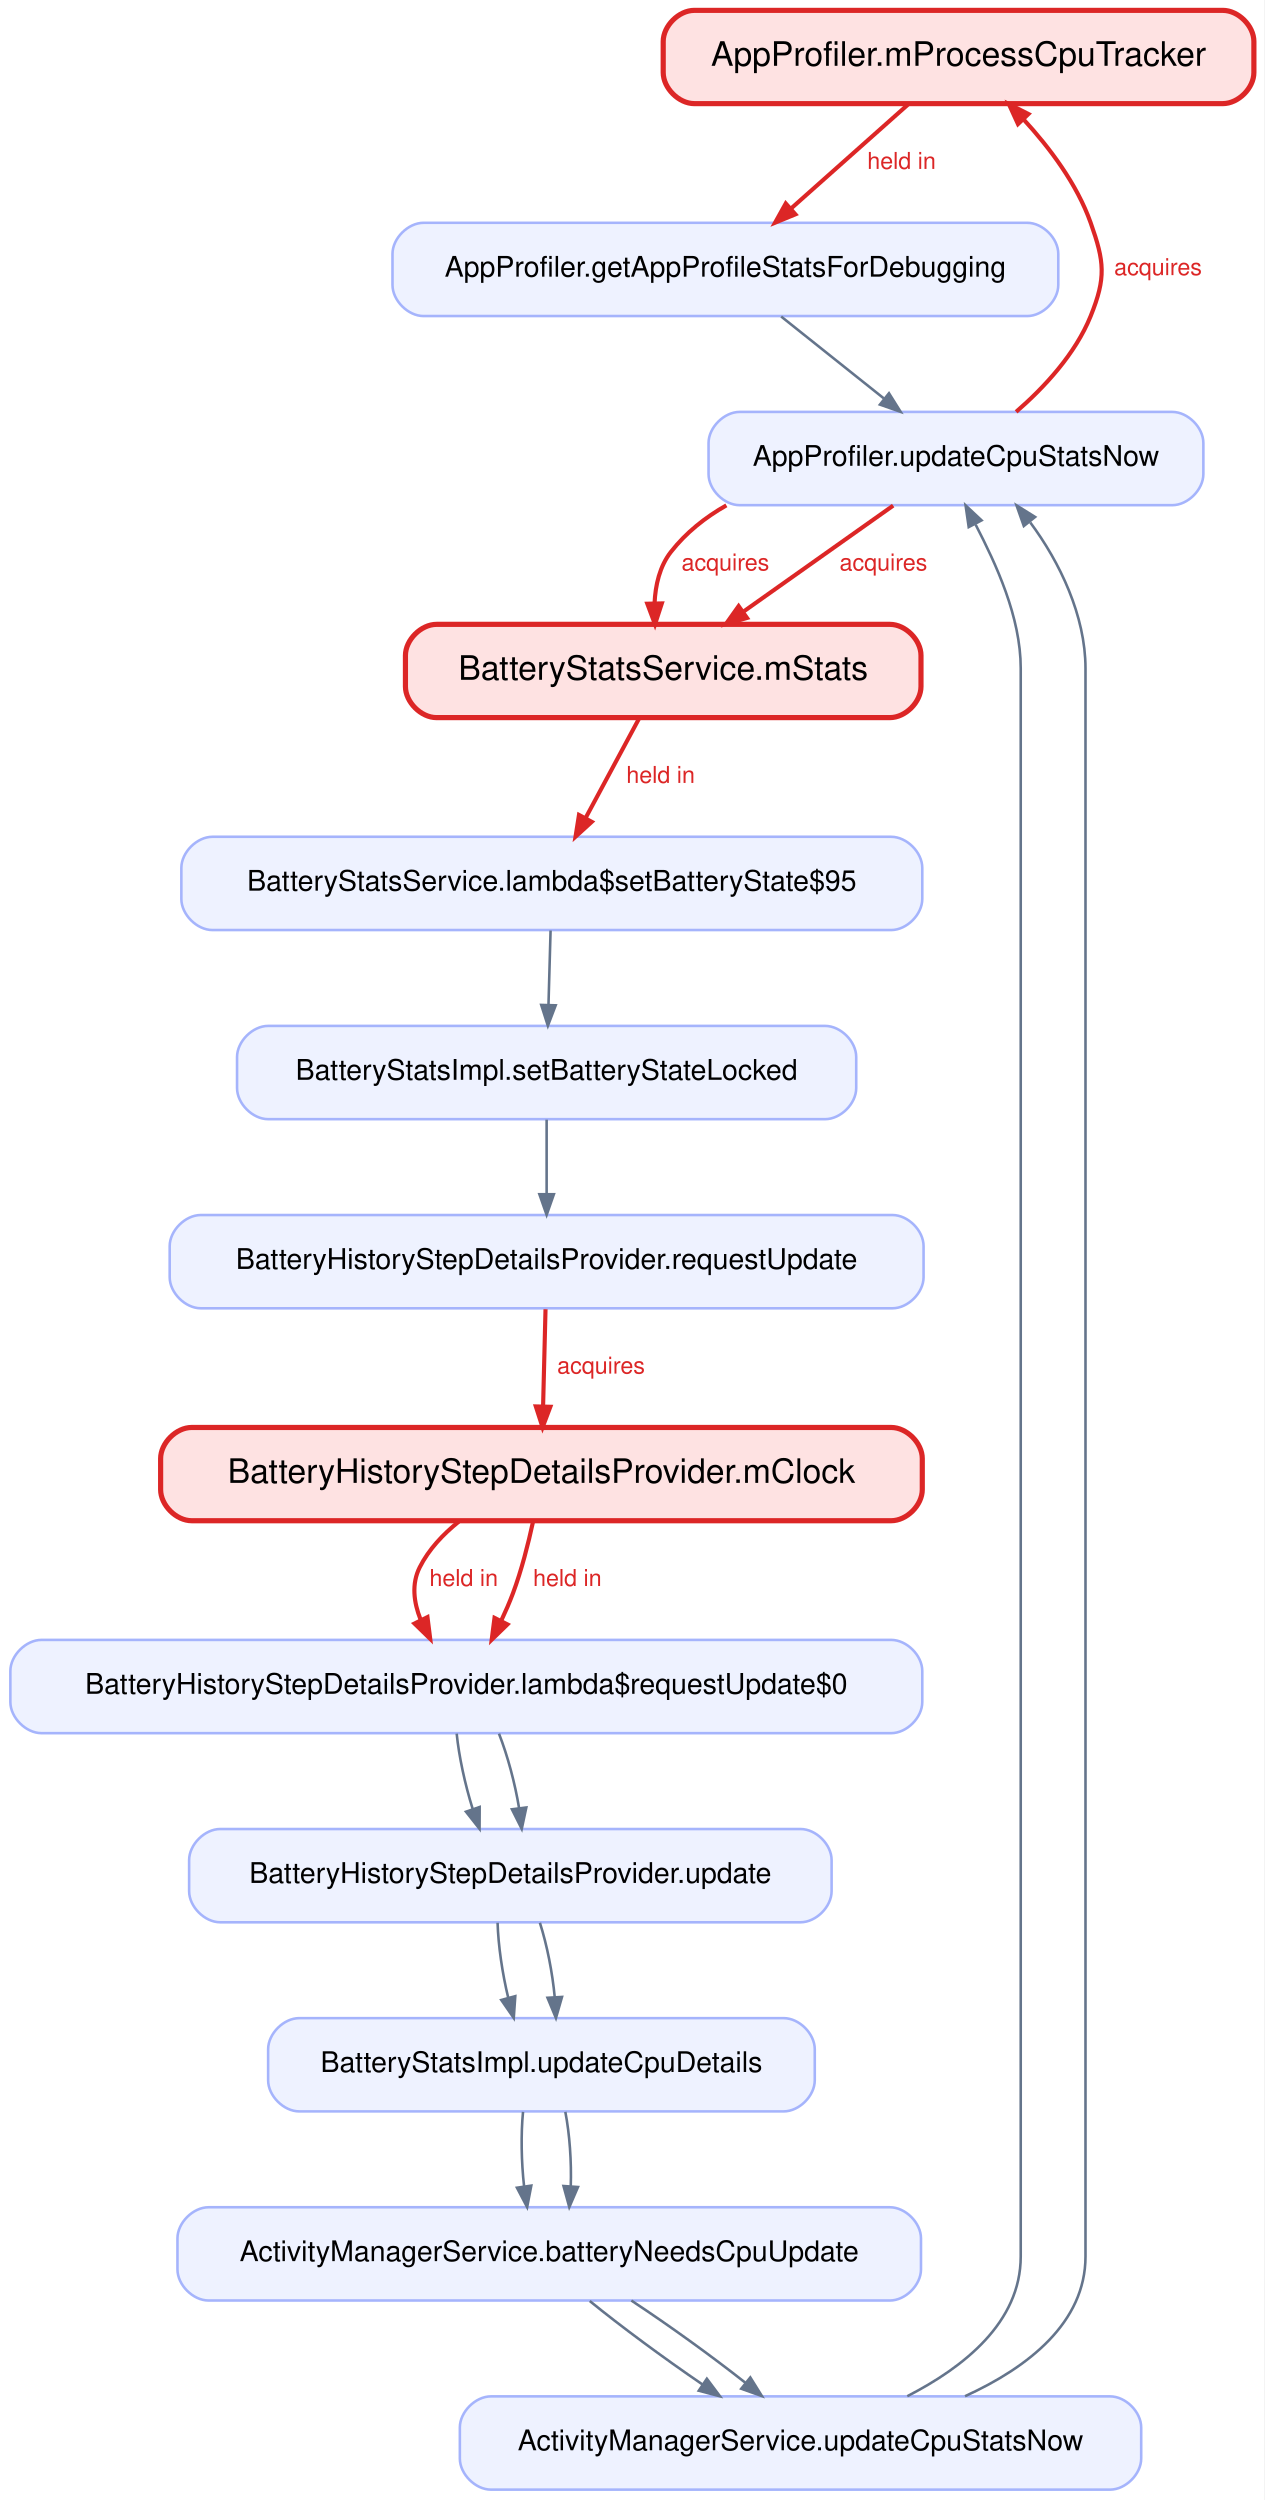
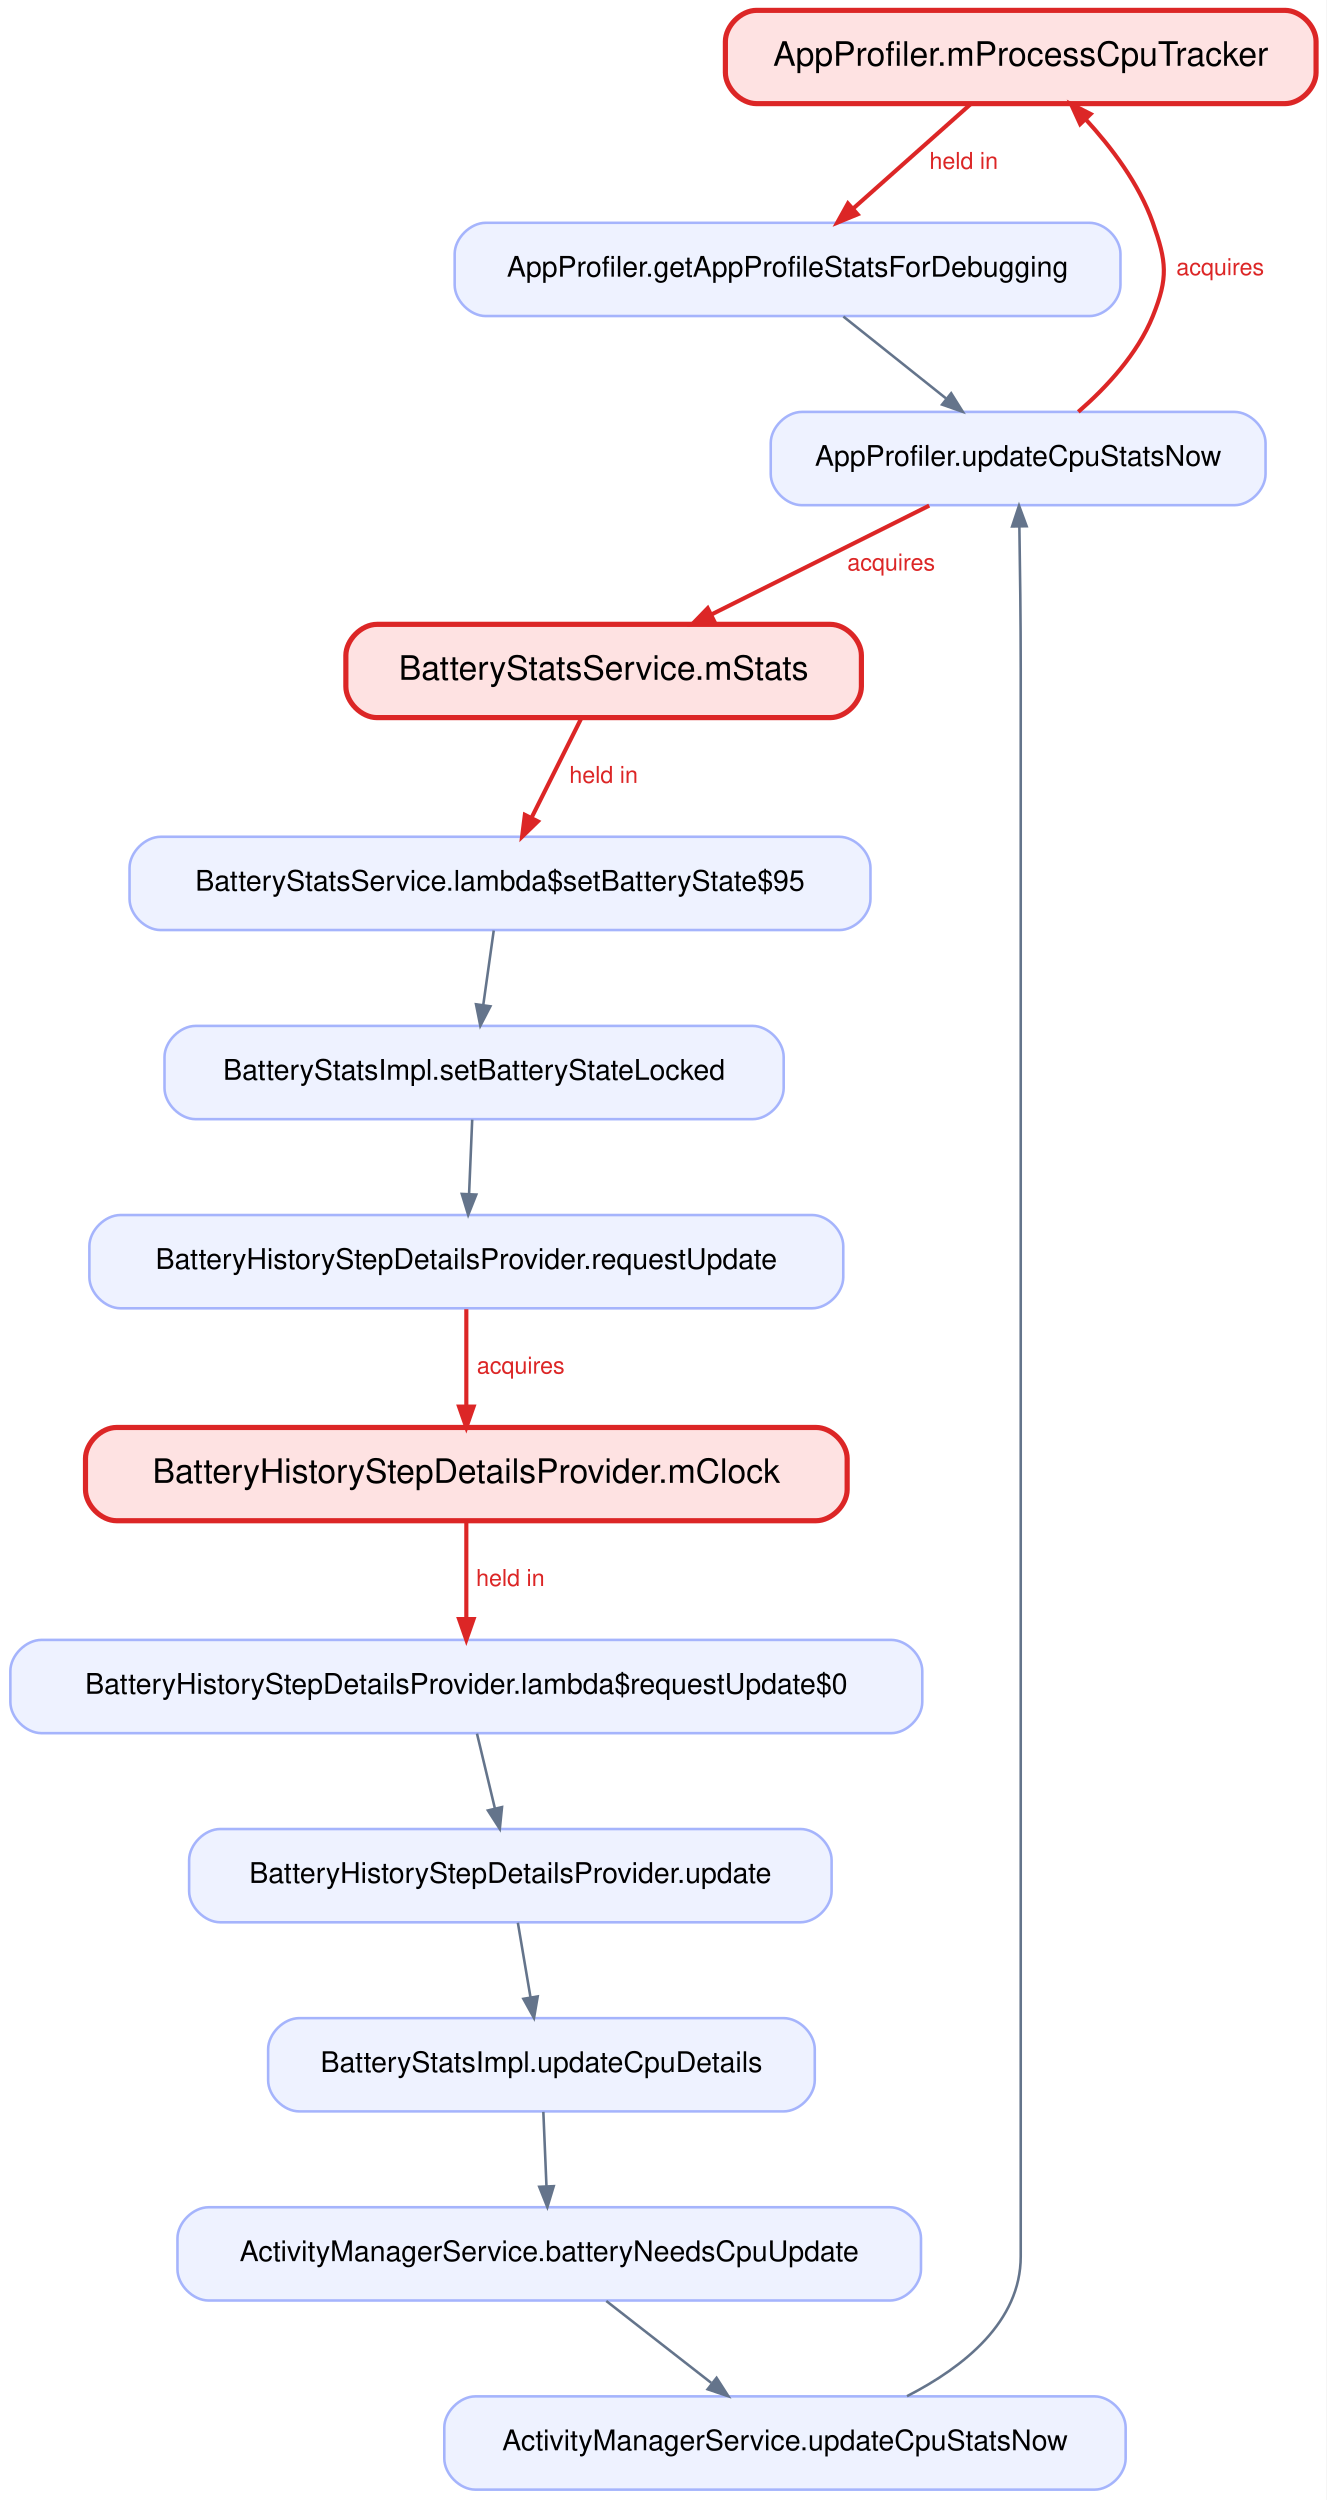
- <svg xmlns="http://www.w3.org/2000/svg" width="488pt" height="965pt" viewBox="0.00 0.00 488.00 965.00">
+ <svg xmlns="http://www.w3.org/2000/svg" width="512pt" height="965pt" viewBox="0.00 0.00 512.00 965.00">
  <g id="graph0" class="graph" transform="scale(1 1) rotate(0) translate(4 961)">
-     <polygon fill="white" stroke="transparent" points="-4,4 -4,-961 484,-961 484,4 -4,4" />
+     <polygon fill="white" stroke="transparent" points="-4,4 -4,-961 508,-961 508,4 -4,4" />
    <g id="node1" class="node">
-       <path fill="#fee2e2" stroke="#dc2626" stroke-width="2" d="M468,-957C468,-957 264,-957 264,-957 258,-957 252,-951 252,-945 252,-945 252,-933 252,-933 252,-927 258,-921 264,-921 264,-921 468,-921 468,-921 474,-921 480,-927 480,-933 480,-933 480,-945 480,-945 480,-951 474,-957 468,-957" />
-       <text text-anchor="middle" x="366" y="-935.6" font-family="Helvetica,sans-Serif" font-size="13.00">AppProfiler.mProcessCpuTracker</text>
+       <path fill="#fee2e2" stroke="#dc2626" stroke-width="2" d="M492,-957C492,-957 288,-957 288,-957 282,-957 276,-951 276,-945 276,-945 276,-933 276,-933 276,-927 282,-921 288,-921 288,-921 492,-921 492,-921 498,-921 504,-927 504,-933 504,-933 504,-945 504,-945 504,-951 498,-957 492,-957" />
+       <text text-anchor="middle" x="390" y="-935.6" font-family="Helvetica,sans-Serif" font-size="13.00">AppProfiler.mProcessCpuTracker</text>
    </g>
    <g id="node4" class="node">
-       <path fill="#eef2ff" stroke="#a5b4fc" d="M392.5,-875C392.5,-875 159.5,-875 159.5,-875 153.5,-875 147.5,-869 147.5,-863 147.5,-863 147.5,-851 147.5,-851 147.5,-845 153.5,-839 159.5,-839 159.5,-839 392.5,-839 392.5,-839 398.5,-839 404.5,-845 404.5,-851 404.5,-851 404.5,-863 404.5,-863 404.5,-869 398.5,-875 392.5,-875" />
-       <text text-anchor="middle" x="276" y="-854.2" font-family="Helvetica,sans-Serif" font-size="11.00">AppProfiler.getAppProfileStatsForDebugging</text>
+       <path fill="#eef2ff" stroke="#a5b4fc" d="M416.5,-875C416.5,-875 183.5,-875 183.5,-875 177.5,-875 171.5,-869 171.5,-863 171.5,-863 171.5,-851 171.5,-851 171.5,-845 177.5,-839 183.5,-839 183.5,-839 416.5,-839 416.5,-839 422.5,-839 428.5,-845 428.5,-851 428.5,-851 428.5,-863 428.5,-863 428.5,-869 422.5,-875 416.5,-875" />
+       <text text-anchor="middle" x="300" y="-854.2" font-family="Helvetica,sans-Serif" font-size="11.00">AppProfiler.getAppProfileStatsForDebugging</text>
    </g>
    <g id="edge1" class="edge">
-       <path fill="none" stroke="#dc2626" stroke-width="1.6" d="M346.47,-920.64C333.29,-908.92 315.76,-893.34 301.49,-880.65" />
-       <polygon fill="#dc2626" stroke="#dc2626" stroke-width="1.6" points="303.02,-878.27 295.18,-875.05 299.3,-882.46 303.02,-878.27" />
-       <text text-anchor="middle" x="344" y="-895.8" font-family="Helvetica,sans-Serif" font-size="9.00" fill="#dc2626"> held in</text>
+       <path fill="none" stroke="#dc2626" stroke-width="1.6" d="M370.47,-920.64C357.29,-908.92 339.76,-893.34 325.49,-880.65" />
+       <polygon fill="#dc2626" stroke="#dc2626" stroke-width="1.6" points="327.02,-878.27 319.18,-875.05 323.3,-882.46 327.02,-878.27" />
+       <text text-anchor="middle" x="368" y="-895.8" font-family="Helvetica,sans-Serif" font-size="9.00" fill="#dc2626"> held in</text>
    </g>
    <g id="node2" class="node">
-       <path fill="#fee2e2" stroke="#dc2626" stroke-width="2" d="M339.5,-720C339.5,-720 164.5,-720 164.5,-720 158.5,-720 152.5,-714 152.5,-708 152.5,-708 152.5,-696 152.5,-696 152.5,-690 158.5,-684 164.5,-684 164.5,-684 339.5,-684 339.5,-684 345.5,-684 351.5,-690 351.5,-696 351.5,-696 351.5,-708 351.5,-708 351.5,-714 345.5,-720 339.5,-720" />
-       <text text-anchor="middle" x="252" y="-698.6" font-family="Helvetica,sans-Serif" font-size="13.00">BatteryStatsService.mStats</text>
+       <path fill="#fee2e2" stroke="#dc2626" stroke-width="2" d="M316.5,-720C316.5,-720 141.5,-720 141.5,-720 135.5,-720 129.5,-714 129.5,-708 129.5,-708 129.5,-696 129.5,-696 129.5,-690 135.5,-684 141.5,-684 141.5,-684 316.5,-684 316.5,-684 322.5,-684 328.5,-690 328.5,-696 328.5,-696 328.5,-708 328.5,-708 328.5,-714 322.5,-720 316.5,-720" />
+       <text text-anchor="middle" x="229" y="-698.6" font-family="Helvetica,sans-Serif" font-size="13.00">BatteryStatsService.mStats</text>
    </g>
    <g id="node6" class="node">
-       <path fill="#eef2ff" stroke="#a5b4fc" d="M340,-638C340,-638 78,-638 78,-638 72,-638 66,-632 66,-626 66,-626 66,-614 66,-614 66,-608 72,-602 78,-602 78,-602 340,-602 340,-602 346,-602 352,-608 352,-614 352,-614 352,-626 352,-626 352,-632 346,-638 340,-638" />
-       <text text-anchor="middle" x="209" y="-617.2" font-family="Helvetica,sans-Serif" font-size="11.00">BatteryStatsService.lambda$setBatteryState$95</text>
+       <path fill="#eef2ff" stroke="#a5b4fc" d="M320,-638C320,-638 58,-638 58,-638 52,-638 46,-632 46,-626 46,-626 46,-614 46,-614 46,-608 52,-602 58,-602 58,-602 320,-602 320,-602 326,-602 332,-608 332,-614 332,-614 332,-626 332,-626 332,-632 326,-638 320,-638" />
+       <text text-anchor="middle" x="189" y="-617.2" font-family="Helvetica,sans-Serif" font-size="11.00">BatteryStatsService.lambda$setBatteryState$95</text>
    </g>
    <g id="edge4" class="edge">
-       <path fill="none" stroke="#dc2626" stroke-width="1.6" d="M242.67,-683.64C236.66,-672.45 228.75,-657.74 222.11,-645.39" />
-       <polygon fill="#dc2626" stroke="#dc2626" stroke-width="1.6" points="224.42,-643.77 218.16,-638.05 219.49,-646.42 224.42,-643.77" />
-       <text text-anchor="middle" x="251" y="-658.8" font-family="Helvetica,sans-Serif" font-size="9.00" fill="#dc2626"> held in</text>
+       <path fill="none" stroke="#dc2626" stroke-width="1.6" d="M220.32,-683.64C214.73,-672.45 207.37,-657.74 201.19,-645.39" />
+       <polygon fill="#dc2626" stroke="#dc2626" stroke-width="1.6" points="203.61,-643.95 197.53,-638.05 198.6,-646.46 203.61,-643.95" />
+       <text text-anchor="middle" x="229" y="-658.8" font-family="Helvetica,sans-Serif" font-size="9.00" fill="#dc2626"> held in</text>
    </g>
    <g id="node3" class="node">
-       <path fill="#fee2e2" stroke="#dc2626" stroke-width="2" d="M340,-410C340,-410 70,-410 70,-410 64,-410 58,-404 58,-398 58,-398 58,-386 58,-386 58,-380 64,-374 70,-374 70,-374 340,-374 340,-374 346,-374 352,-380 352,-386 352,-386 352,-398 352,-398 352,-404 346,-410 340,-410" />
-       <text text-anchor="middle" x="205" y="-388.6" font-family="Helvetica,sans-Serif" font-size="13.00">BatteryHistoryStepDetailsProvider.mClock</text>
+       <path fill="#fee2e2" stroke="#dc2626" stroke-width="2" d="M311,-410C311,-410 41,-410 41,-410 35,-410 29,-404 29,-398 29,-398 29,-386 29,-386 29,-380 35,-374 41,-374 41,-374 311,-374 311,-374 317,-374 323,-380 323,-386 323,-386 323,-398 323,-398 323,-404 317,-410 311,-410" />
+       <text text-anchor="middle" x="176" y="-388.6" font-family="Helvetica,sans-Serif" font-size="13.00">BatteryHistoryStepDetailsProvider.mClock</text>
    </g>
    <g id="node9" class="node">
      <path fill="#eef2ff" stroke="#a5b4fc" d="M340,-328C340,-328 12,-328 12,-328 6,-328 0,-322 0,-316 0,-316 0,-304 0,-304 0,-298 6,-292 12,-292 12,-292 340,-292 340,-292 346,-292 352,-298 352,-304 352,-304 352,-316 352,-316 352,-322 346,-328 340,-328" />
      <text text-anchor="middle" x="176" y="-307.2" font-family="Helvetica,sans-Serif" font-size="11.00">BatteryHistoryStepDetailsProvider.lambda$requestUpdate$0</text>
    </g>
    <g id="edge8" class="edge">
-       <path fill="none" stroke="#dc2626" stroke-width="1.6" d="M173.11,-373.67C167.02,-368.8 161.47,-362.91 158,-356 154.8,-349.62 155.69,-342.53 158.32,-335.9" />
-       <polygon fill="#dc2626" stroke="#dc2626" stroke-width="1.6" points="161,-336.8 162.06,-328.4 155.99,-334.31 161,-336.8" />
-       <text text-anchor="middle" x="175" y="-348.8" font-family="Helvetica,sans-Serif" font-size="9.00" fill="#dc2626"> held in</text>
-     </g>
-     <g id="edge15" class="edge">
-       <path fill="none" stroke="#dc2626" stroke-width="1.6" d="M201.75,-373.62C199.92,-365.15 197.32,-354.89 194,-346 192.7,-342.52 191.14,-338.94 189.49,-335.46" />
-       <polygon fill="#dc2626" stroke="#dc2626" stroke-width="1.6" points="191.88,-333.98 185.8,-328.08 186.88,-336.49 191.88,-333.98" />
-       <text text-anchor="middle" x="215" y="-348.8" font-family="Helvetica,sans-Serif" font-size="9.00" fill="#dc2626"> held in</text>
+       <path fill="none" stroke="#dc2626" stroke-width="1.6" d="M176,-373.64C176,-362.66 176,-348.29 176,-336.09" />
+       <polygon fill="#dc2626" stroke="#dc2626" stroke-width="1.6" points="178.8,-336.05 176,-328.05 173.2,-336.05 178.8,-336.05" />
+       <text text-anchor="middle" x="193" y="-348.8" font-family="Helvetica,sans-Serif" font-size="9.00" fill="#dc2626"> held in</text>
    </g>
    <g id="node5" class="node">
-       <path fill="#eef2ff" stroke="#a5b4fc" d="M448.5,-802C448.5,-802 281.5,-802 281.5,-802 275.5,-802 269.5,-796 269.5,-790 269.5,-790 269.5,-778 269.5,-778 269.5,-772 275.5,-766 281.5,-766 281.5,-766 448.5,-766 448.5,-766 454.5,-766 460.5,-772 460.5,-778 460.5,-778 460.5,-790 460.5,-790 460.5,-796 454.5,-802 448.5,-802" />
-       <text text-anchor="middle" x="365" y="-781.2" font-family="Helvetica,sans-Serif" font-size="11.00">AppProfiler.updateCpuStatsNow</text>
+       <path fill="#eef2ff" stroke="#a5b4fc" d="M472.5,-802C472.5,-802 305.5,-802 305.5,-802 299.5,-802 293.5,-796 293.5,-790 293.5,-790 293.5,-778 293.5,-778 293.5,-772 299.5,-766 305.5,-766 305.5,-766 472.5,-766 472.5,-766 478.5,-766 484.5,-772 484.5,-778 484.5,-778 484.5,-790 484.5,-790 484.5,-796 478.5,-802 472.5,-802" />
+       <text text-anchor="middle" x="389" y="-781.2" font-family="Helvetica,sans-Serif" font-size="11.00">AppProfiler.updateCpuStatsNow</text>
    </g>
    <g id="edge2" class="edge">
-       <path fill="none" stroke="#64748b" d="M297.54,-838.81C309.46,-829.31 324.4,-817.39 337.19,-807.19" />
-       <polygon fill="#64748b" stroke="#64748b" points="339.15,-809.21 343.65,-802.03 335.65,-804.83 339.15,-809.21" />
+       <path fill="none" stroke="#64748b" d="M321.54,-838.81C333.46,-829.31 348.4,-817.39 361.19,-807.19" />
+       <polygon fill="#64748b" stroke="#64748b" points="363.15,-809.21 367.65,-802.03 359.65,-804.83 363.15,-809.21" />
    </g>
    <g id="edge14" class="edge">
-       <path fill="none" stroke="#dc2626" stroke-width="1.6" d="M388.22,-802.03C399.17,-811.53 411.11,-824.39 417,-839 422.98,-853.84 422.34,-859.92 417,-875 411.69,-890 401.12,-904.04 390.98,-915.04" />
-       <polygon fill="#dc2626" stroke="#dc2626" stroke-width="1.6" points="388.94,-913.11 385.42,-920.82 392.98,-916.99 388.94,-913.11" />
-       <text text-anchor="middle" x="443" y="-854.8" font-family="Helvetica,sans-Serif" font-size="9.00" fill="#dc2626"> acquires</text>
+       <path fill="none" stroke="#dc2626" stroke-width="1.6" d="M412.22,-802.03C423.17,-811.53 435.11,-824.39 441,-839 446.98,-853.84 446.34,-859.92 441,-875 435.69,-890 425.12,-904.04 414.98,-915.04" />
+       <polygon fill="#dc2626" stroke="#dc2626" stroke-width="1.6" points="412.94,-913.11 409.42,-920.82 416.98,-916.99 412.94,-913.11" />
+       <text text-anchor="middle" x="467" y="-854.8" font-family="Helvetica,sans-Serif" font-size="9.00" fill="#dc2626"> acquires</text>
    </g>
    <g id="edge3" class="edge">
-       <path fill="none" stroke="#dc2626" stroke-width="1.6" d="M276.38,-765.93C268.19,-761.29 260.81,-755.41 255,-748 250.63,-742.42 248.97,-735.15 248.66,-728.1" />
-       <polygon fill="#dc2626" stroke="#dc2626" stroke-width="1.6" points="251.46,-728.08 248.83,-720.02 245.86,-727.96 251.46,-728.08" />
-       <text text-anchor="middle" x="276" y="-740.8" font-family="Helvetica,sans-Serif" font-size="9.00" fill="#dc2626"> acquires</text>
-     </g>
-     <g id="edge21" class="edge">
-       <path fill="none" stroke="#dc2626" stroke-width="1.6" d="M340.76,-765.84C323.93,-753.92 301.35,-737.94 283.18,-725.07" />
-       <polygon fill="#dc2626" stroke="#dc2626" stroke-width="1.6" points="284.35,-722.47 276.2,-720.13 281.11,-727.04 284.35,-722.47" />
-       <text text-anchor="middle" x="337" y="-740.8" font-family="Helvetica,sans-Serif" font-size="9.00" fill="#dc2626"> acquires</text>
+       <path fill="none" stroke="#dc2626" stroke-width="1.6" d="M354.68,-765.84C330,-753.5 296.6,-736.8 270.44,-723.72" />
+       <polygon fill="#dc2626" stroke="#dc2626" stroke-width="1.6" points="271.67,-721.21 263.27,-720.13 269.17,-726.22 271.67,-721.21" />
+       <text text-anchor="middle" x="340" y="-740.8" font-family="Helvetica,sans-Serif" font-size="9.00" fill="#dc2626"> acquires</text>
    </g>
    <g id="node7" class="node">
-       <path fill="#eef2ff" stroke="#a5b4fc" d="M314.5,-565C314.5,-565 99.5,-565 99.5,-565 93.5,-565 87.5,-559 87.5,-553 87.5,-553 87.5,-541 87.5,-541 87.5,-535 93.5,-529 99.5,-529 99.5,-529 314.5,-529 314.5,-529 320.5,-529 326.5,-535 326.5,-541 326.5,-541 326.5,-553 326.5,-553 326.5,-559 320.5,-565 314.5,-565" />
-       <text text-anchor="middle" x="207" y="-544.2" font-family="Helvetica,sans-Serif" font-size="11.00">BatteryStatsImpl.setBatteryStateLocked</text>
+       <path fill="#eef2ff" stroke="#a5b4fc" d="M286.5,-565C286.5,-565 71.5,-565 71.5,-565 65.5,-565 59.5,-559 59.5,-553 59.5,-553 59.5,-541 59.5,-541 59.5,-535 65.5,-529 71.5,-529 71.5,-529 286.5,-529 286.5,-529 292.5,-529 298.5,-535 298.5,-541 298.5,-541 298.5,-553 298.5,-553 298.5,-559 292.5,-565 286.5,-565" />
+       <text text-anchor="middle" x="179" y="-544.2" font-family="Helvetica,sans-Serif" font-size="11.00">BatteryStatsImpl.setBatteryStateLocked</text>
    </g>
    <g id="edge5" class="edge">
-       <path fill="none" stroke="#64748b" d="M208.52,-601.81C208.27,-593.18 207.97,-582.56 207.71,-573.03" />
-       <polygon fill="#64748b" stroke="#64748b" points="210.5,-572.95 207.48,-565.03 204.91,-573.1 210.5,-572.95" />
+       <path fill="none" stroke="#64748b" d="M186.58,-601.81C185.36,-593.18 183.87,-582.56 182.53,-573.03" />
+       <polygon fill="#64748b" stroke="#64748b" points="185.29,-572.56 181.4,-565.03 179.74,-573.34 185.29,-572.56" />
    </g>
    <g id="node8" class="node">
-       <path fill="#eef2ff" stroke="#a5b4fc" d="M340.5,-492C340.5,-492 73.5,-492 73.5,-492 67.5,-492 61.5,-486 61.5,-480 61.5,-480 61.5,-468 61.5,-468 61.5,-462 67.5,-456 73.5,-456 73.5,-456 340.5,-456 340.5,-456 346.5,-456 352.5,-462 352.5,-468 352.5,-468 352.5,-480 352.5,-480 352.5,-486 346.5,-492 340.5,-492" />
-       <text text-anchor="middle" x="207" y="-471.2" font-family="Helvetica,sans-Serif" font-size="11.00">BatteryHistoryStepDetailsProvider.requestUpdate</text>
+       <path fill="#eef2ff" stroke="#a5b4fc" d="M309.5,-492C309.5,-492 42.5,-492 42.5,-492 36.5,-492 30.5,-486 30.5,-480 30.5,-480 30.5,-468 30.5,-468 30.5,-462 36.5,-456 42.5,-456 42.5,-456 309.5,-456 309.5,-456 315.5,-456 321.5,-462 321.5,-468 321.5,-468 321.5,-480 321.5,-480 321.5,-486 315.5,-492 309.5,-492" />
+       <text text-anchor="middle" x="176" y="-471.2" font-family="Helvetica,sans-Serif" font-size="11.00">BatteryHistoryStepDetailsProvider.requestUpdate</text>
    </g>
    <g id="edge6" class="edge">
-       <path fill="none" stroke="#64748b" d="M207,-528.81C207,-520.18 207,-509.56 207,-500.03" />
-       <polygon fill="#64748b" stroke="#64748b" points="209.8,-500.03 207,-492.03 204.2,-500.03 209.8,-500.03" />
+       <path fill="none" stroke="#64748b" d="M178.27,-528.81C177.91,-520.18 177.46,-509.56 177.06,-500.03" />
+       <polygon fill="#64748b" stroke="#64748b" points="179.85,-499.9 176.72,-492.03 174.26,-500.14 179.85,-499.9" />
    </g>
    <g id="edge7" class="edge">
-       <path fill="none" stroke="#dc2626" stroke-width="1.6" d="M206.57,-455.64C206.29,-444.66 205.93,-430.29 205.63,-418.09" />
-       <polygon fill="#dc2626" stroke="#dc2626" stroke-width="1.6" points="208.43,-417.98 205.43,-410.05 202.83,-418.12 208.43,-417.98" />
-       <text text-anchor="middle" x="228" y="-430.8" font-family="Helvetica,sans-Serif" font-size="9.00" fill="#dc2626"> acquires</text>
+       <path fill="none" stroke="#dc2626" stroke-width="1.6" d="M176,-455.64C176,-444.66 176,-430.29 176,-418.09" />
+       <polygon fill="#dc2626" stroke="#dc2626" stroke-width="1.6" points="178.8,-418.05 176,-410.05 173.2,-418.05 178.8,-418.05" />
+       <text text-anchor="middle" x="197" y="-430.8" font-family="Helvetica,sans-Serif" font-size="9.00" fill="#dc2626"> acquires</text>
    </g>
    <g id="node10" class="node">
      <path fill="#eef2ff" stroke="#a5b4fc" d="M305,-255C305,-255 81,-255 81,-255 75,-255 69,-249 69,-243 69,-243 69,-231 69,-231 69,-225 75,-219 81,-219 81,-219 305,-219 305,-219 311,-219 317,-225 317,-231 317,-231 317,-243 317,-243 317,-249 311,-255 305,-255" />
      <text text-anchor="middle" x="193" y="-234.2" font-family="Helvetica,sans-Serif" font-size="11.00">BatteryHistoryStepDetailsProvider.update</text>
    </g>
    <g id="edge9" class="edge">
-       <path fill="none" stroke="#64748b" d="M172.28,-291.81C173.15,-283.09 175.46,-272.34 178.45,-262.75" />
-       <polygon fill="#64748b" stroke="#64748b" points="181.15,-263.5 181.11,-255.03 175.86,-261.68 181.15,-263.5" />
-     </g>
-     <g id="edge16" class="edge">
-       <path fill="none" stroke="#64748b" d="M188.61,-291.81C191.98,-283.18 194.81,-272.56 196.37,-263.03" />
-       <polygon fill="#64748b" stroke="#64748b" points="199.16,-263.32 197.39,-255.03 193.6,-262.61 199.16,-263.32" />
+       <path fill="none" stroke="#64748b" d="M180.12,-291.81C182.18,-283.18 184.73,-272.56 187.01,-263.03" />
+       <polygon fill="#64748b" stroke="#64748b" points="189.78,-263.46 188.92,-255.03 184.34,-262.16 189.78,-263.46" />
    </g>
    <g id="node11" class="node">
      <path fill="#eef2ff" stroke="#a5b4fc" d="M298.5,-182C298.5,-182 111.5,-182 111.5,-182 105.5,-182 99.5,-176 99.5,-170 99.5,-170 99.5,-158 99.5,-158 99.5,-152 105.5,-146 111.5,-146 111.5,-146 298.5,-146 298.5,-146 304.5,-146 310.5,-152 310.5,-158 310.5,-158 310.5,-170 310.5,-170 310.5,-176 304.5,-182 298.5,-182" />
      <text text-anchor="middle" x="205" y="-161.2" font-family="Helvetica,sans-Serif" font-size="11.00">BatteryStatsImpl.updateCpuDetails</text>
    </g>
    <g id="edge10" class="edge">
-       <path fill="none" stroke="#64748b" d="M188.07,-218.81C188.32,-210.09 189.88,-199.34 192.2,-189.75" />
-       <polygon fill="#64748b" stroke="#64748b" points="194.9,-190.48 194.31,-182.03 189.49,-189.01 194.9,-190.48" />
-     </g>
-     <g id="edge17" class="edge">
-       <path fill="none" stroke="#64748b" d="M204.4,-218.81C207.16,-210.18 209.25,-199.56 210.13,-190.03" />
-       <polygon fill="#64748b" stroke="#64748b" points="212.93,-190.18 210.59,-182.03 207.34,-189.86 212.93,-190.18" />
+       <path fill="none" stroke="#64748b" d="M195.9,-218.81C197.36,-210.18 199.16,-199.56 200.77,-190.03" />
+       <polygon fill="#64748b" stroke="#64748b" points="203.55,-190.38 202.12,-182.03 198.03,-189.45 203.55,-190.38" />
    </g>
    <g id="node12" class="node">
      <path fill="#eef2ff" stroke="#a5b4fc" d="M339.5,-109C339.5,-109 76.5,-109 76.5,-109 70.5,-109 64.5,-103 64.5,-97 64.5,-97 64.5,-85 64.5,-85 64.5,-79 70.5,-73 76.5,-73 76.5,-73 339.5,-73 339.5,-73 345.5,-73 351.5,-79 351.5,-85 351.5,-85 351.5,-97 351.5,-97 351.5,-103 345.5,-109 339.5,-109" />
      <text text-anchor="middle" x="208" y="-88.2" font-family="Helvetica,sans-Serif" font-size="11.00">ActivityManagerService.batteryNeedsCpuUpdate</text>
    </g>
    <g id="edge11" class="edge">
-       <path fill="none" stroke="#64748b" d="M197.89,-145.81C197.05,-137.18 197.23,-126.56 198.3,-117.03" />
-       <polygon fill="#64748b" stroke="#64748b" points="201.08,-117.35 199.47,-109.03 195.54,-116.54 201.08,-117.35" />
-     </g>
-     <g id="edge18" class="edge">
-       <path fill="none" stroke="#64748b" d="M214.22,-145.81C215.89,-137.18 216.63,-126.56 216.31,-117.03" />
-       <polygon fill="#64748b" stroke="#64748b" points="219.1,-116.81 215.75,-109.03 213.51,-117.2 219.1,-116.81" />
+       <path fill="none" stroke="#64748b" d="M205.73,-145.81C206.09,-137.18 206.54,-126.56 206.94,-117.03" />
+       <polygon fill="#64748b" stroke="#64748b" points="209.74,-117.14 207.28,-109.03 204.15,-116.9 209.74,-117.14" />
    </g>
    <g id="node13" class="node">
-       <path fill="#eef2ff" stroke="#a5b4fc" d="M424.5,-36C424.5,-36 185.5,-36 185.5,-36 179.5,-36 173.5,-30 173.5,-24 173.5,-24 173.5,-12 173.5,-12 173.5,-6 179.5,0 185.5,0 185.5,0 424.5,0 424.5,0 430.5,0 436.5,-6 436.5,-12 436.5,-12 436.5,-24 436.5,-24 436.5,-30 430.5,-36 424.5,-36" />
-       <text text-anchor="middle" x="305" y="-15.2" font-family="Helvetica,sans-Serif" font-size="11.00">ActivityManagerService.updateCpuStatsNow</text>
+       <path fill="#eef2ff" stroke="#a5b4fc" d="M418.5,-36C418.5,-36 179.5,-36 179.5,-36 173.5,-36 167.5,-30 167.5,-24 167.5,-24 167.5,-12 167.5,-12 167.5,-6 173.5,0 179.5,0 179.5,0 418.5,0 418.5,0 424.5,0 430.5,-6 430.5,-12 430.5,-12 430.5,-24 430.5,-24 430.5,-30 424.5,-36 418.5,-36" />
+       <text text-anchor="middle" x="299" y="-15.2" font-family="Helvetica,sans-Serif" font-size="11.00">ActivityManagerService.updateCpuStatsNow</text>
    </g>
    <g id="edge12" class="edge">
-       <path fill="none" stroke="#64748b" d="M223.64,-72.81C235.52,-63.13 251.99,-50.95 267.1,-40.63" />
-       <polygon fill="#64748b" stroke="#64748b" points="268.85,-42.82 273.92,-36.03 265.72,-38.18 268.85,-42.82" />
-     </g>
-     <g id="edge19" class="edge">
-       <path fill="none" stroke="#64748b" d="M239.7,-72.99C254.14,-63.49 270.69,-51.54 283.67,-41.29" />
-       <polygon fill="#64748b" stroke="#64748b" points="285.62,-43.31 290.1,-36.11 282.11,-38.95 285.62,-43.31" />
+       <path fill="none" stroke="#64748b" d="M230.03,-72.81C242.21,-63.31 257.49,-51.39 270.56,-41.19" />
+       <polygon fill="#64748b" stroke="#64748b" points="272.59,-43.16 277.17,-36.03 269.14,-38.74 272.59,-43.16" />
    </g>
    <g id="edge13" class="edge">
-       <path fill="none" stroke="#64748b" d="M346.21,-36.07C367.97,-47.22 390,-64.54 390,-90 390,-703 390,-703 390,-703 390,-722.94 380.42,-743.3 372.59,-758.5" />
-       <polygon fill="#64748b" stroke="#64748b" points="369.92,-757.55 368.71,-765.94 374.89,-760.14 369.92,-757.55" />
-     </g>
-     <g id="edge20" class="edge">
-       <path fill="none" stroke="#64748b" d="M368.5,-36.07C392.97,-47.22 415,-64.54 415,-90 415,-703 415,-703 415,-703 415,-723.3 405.06,-744.05 393.68,-759.33" />
-       <polygon fill="#64748b" stroke="#64748b" points="391.19,-757.95 388.37,-765.94 395.56,-761.45 391.19,-757.95" />
+       <path fill="none" stroke="#64748b" d="M346.1,-36.07C368.3,-47.44 390,-64.95 390,-90 390,-703 390,-703 390,-703 390,-721.28 389.74,-741.91 389.48,-757.65" />
+       <polygon fill="#64748b" stroke="#64748b" points="386.68,-757.79 389.34,-765.83 392.28,-757.88 386.68,-757.79" />
    </g>
  </g>
</svg>
